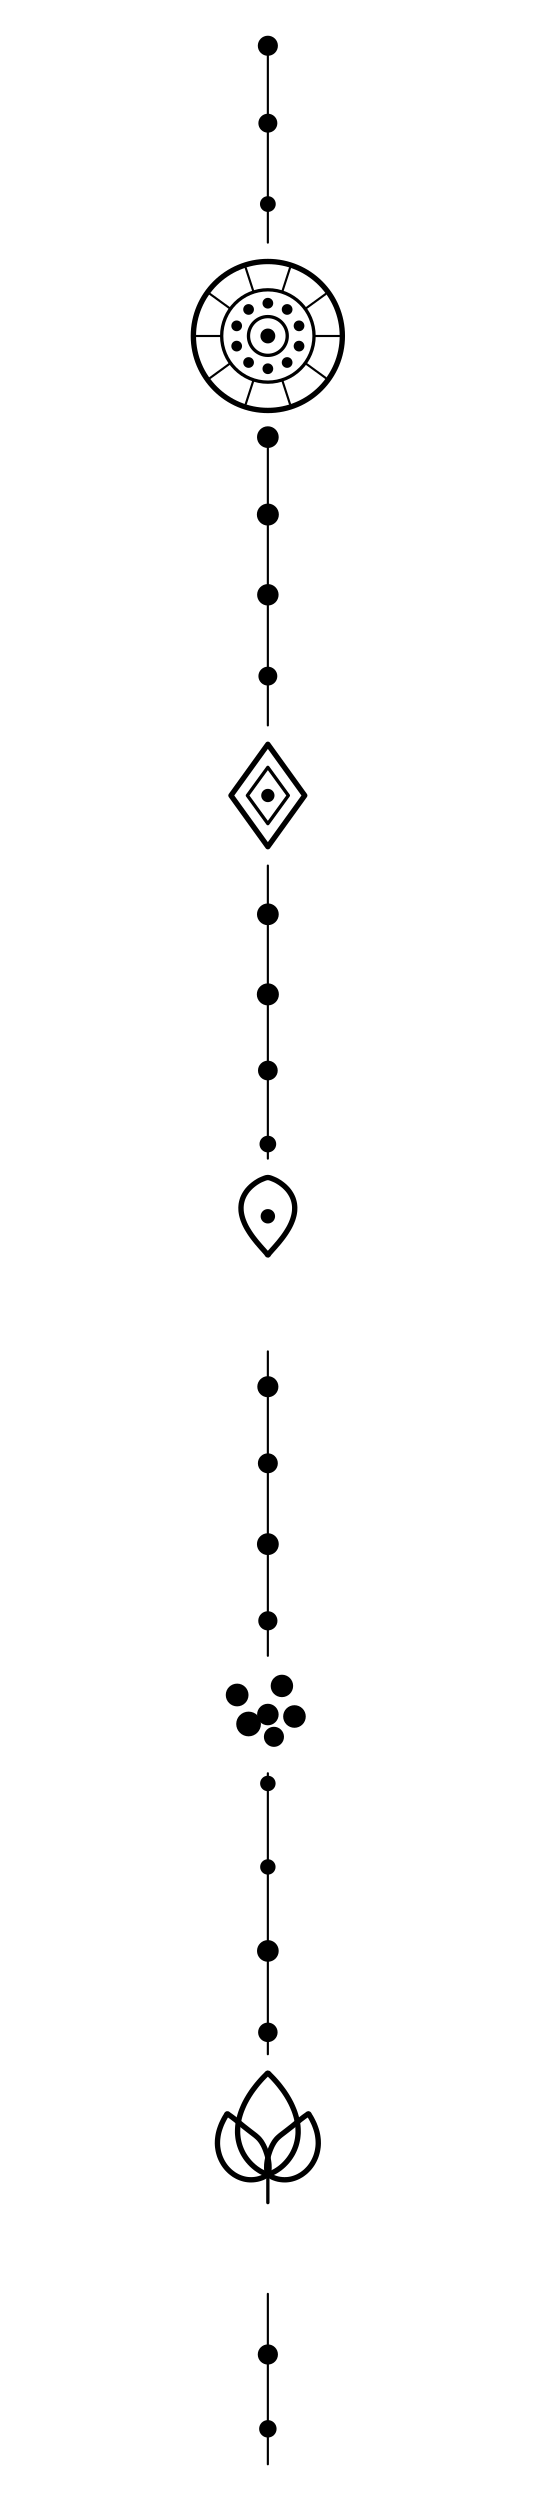
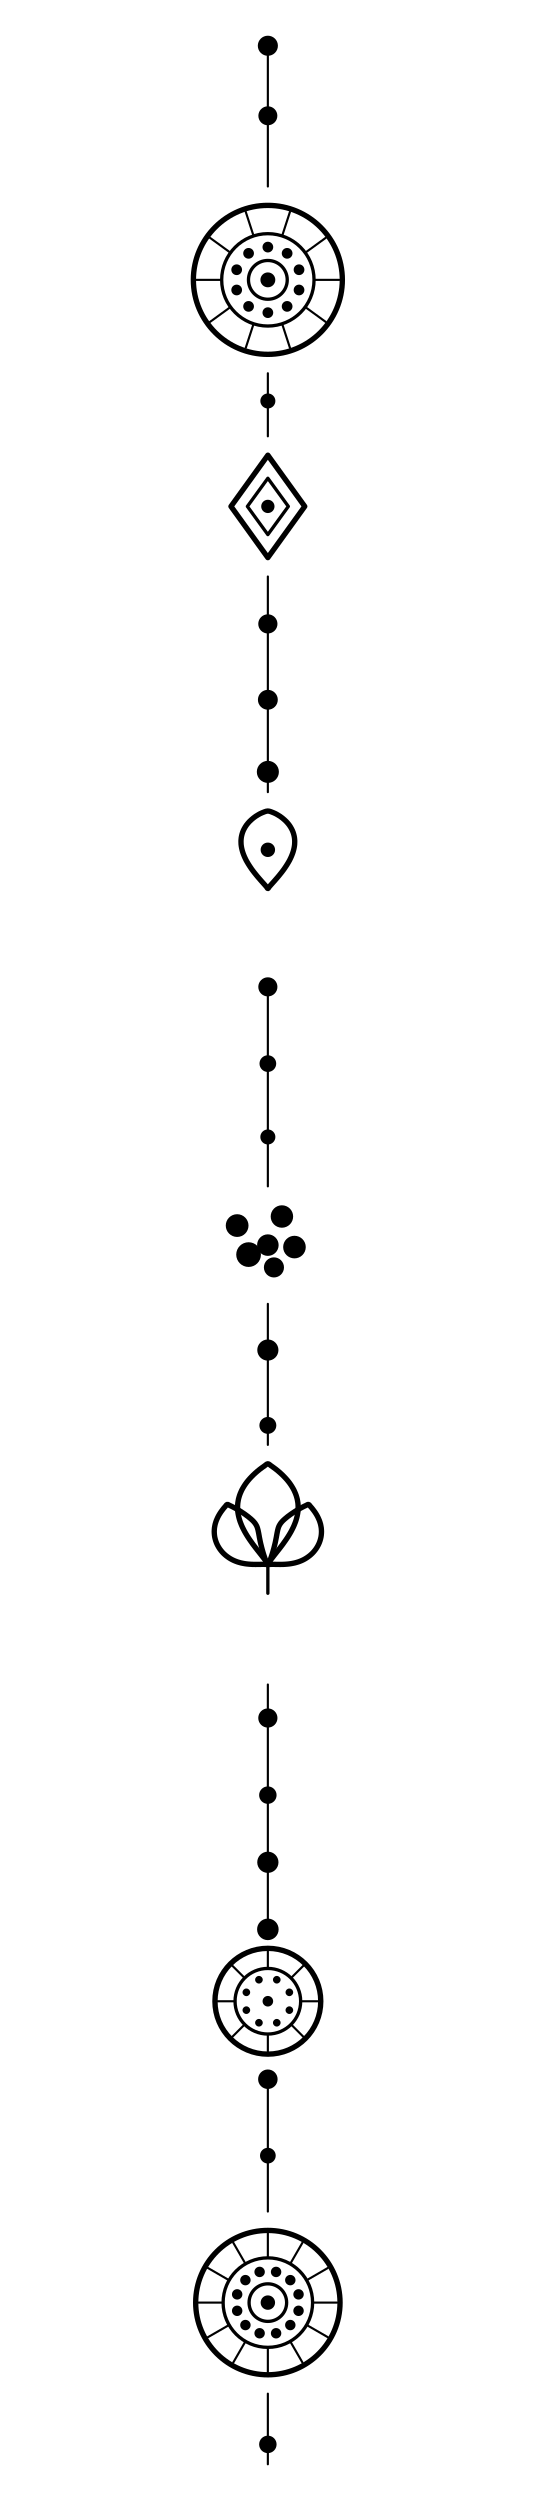
<svg xmlns="http://www.w3.org/2000/svg" viewBox="0 0 150 700" width="150" height="700">
  <g transform="translate(75,-8.35) scale(1.0581)" fill="none" stroke="#000000" stroke-linecap="round" stroke-linejoin="round">
    <g stroke-width="1.418">
-       <circle cx="0" cy="96.8" r="19.71" />
-       <path d="M0,204.85 L9.76,218.4 L0,231.95 L-9.76,218.4 Z" />
-       <path d="M0,340 C0.12,340 0.24,339.69 0.37,339.53 C0.5,339.38 0.64,339.22 0.78,339.07 C0.92,338.91 1.06,338.76 1.19,338.6 C1.33,338.45 1.47,338.29 1.61,338.14 C1.75,337.98 1.89,337.82 2.02,337.67 C2.16,337.51 2.29,337.36 2.42,337.2 C2.56,337.05 2.69,336.89 2.82,336.74 C2.95,336.58 3.08,336.43 3.2,336.27 C3.33,336.12 3.45,335.96 3.57,335.8 C3.69,335.65 3.81,335.49 3.93,335.34 C4.04,335.18 4.16,335.03 4.27,334.87 C4.38,334.72 4.49,334.56 4.59,334.41 C4.7,334.25 4.8,334.1 4.9,333.94 C5,333.79 5.1,333.63 5.19,333.47 C5.29,333.32 5.38,333.16 5.47,333.01 C5.56,332.85 5.64,332.7 5.73,332.54 C5.81,332.39 5.89,332.23 5.96,332.08 C6.04,331.92 6.11,331.77 6.18,331.61 C6.25,331.45 6.31,331.3 6.37,331.14 C6.44,330.99 6.49,330.83 6.55,330.68 C6.6,330.52 6.65,330.37 6.7,330.21 C6.75,330.06 6.79,329.9 6.83,329.75 C6.87,329.59 6.91,329.43 6.94,329.28 C6.97,329.12 7,328.97 7.02,328.81 C7.04,328.66 7.06,328.5 7.08,328.35 C7.09,328.19 7.1,328.04 7.1,327.88 C7.11,327.73 7.11,327.57 7.11,327.41 C7.1,327.26 7.1,327.1 7.08,326.95 C7.07,326.79 7.05,326.64 7.03,326.48 C7,326.33 6.97,326.17 6.94,326.02 C6.91,325.86 6.87,325.71 6.82,325.55 C6.78,325.39 6.72,325.24 6.67,325.08 C6.61,324.93 6.55,324.77 6.48,324.62 C6.41,324.46 6.33,324.31 6.25,324.15 C6.17,324 6.08,323.84 5.98,323.69 C5.88,323.53 5.78,323.38 5.67,323.22 C5.56,323.06 5.44,322.91 5.31,322.75 C5.18,322.6 5.04,322.44 4.89,322.29 C4.74,322.13 4.58,321.98 4.41,321.82 C4.24,321.67 4.06,321.51 3.86,321.36 C3.67,321.2 3.46,321.04 3.23,320.89 C3,320.73 2.76,320.58 2.48,320.42 C2.19,320.27 1.95,320.11 1.54,319.96 C1.13,319.8 0.51,319.49 0,319.49 C-0.51,319.49 -1.13,319.8 -1.54,319.96 C-1.95,320.11 -2.19,320.27 -2.48,320.42 C-2.76,320.58 -3,320.73 -3.23,320.89 C-3.46,321.04 -3.67,321.2 -3.86,321.36 C-4.06,321.51 -4.24,321.67 -4.41,321.82 C-4.58,321.98 -4.74,322.13 -4.89,322.29 C-5.04,322.44 -5.18,322.6 -5.31,322.75 C-5.44,322.91 -5.56,323.06 -5.67,323.22 C-5.78,323.38 -5.88,323.53 -5.98,323.69 C-6.08,323.84 -6.17,324 -6.25,324.15 C-6.33,324.31 -6.41,324.46 -6.48,324.62 C-6.55,324.77 -6.61,324.93 -6.67,325.08 C-6.72,325.24 -6.78,325.39 -6.82,325.55 C-6.87,325.71 -6.91,325.86 -6.94,326.02 C-6.97,326.17 -7,326.33 -7.03,326.48 C-7.05,326.64 -7.07,326.79 -7.08,326.95 C-7.1,327.1 -7.1,327.26 -7.11,327.41 C-7.11,327.57 -7.11,327.73 -7.1,327.88 C-7.1,328.04 -7.09,328.19 -7.08,328.35 C-7.06,328.5 -7.04,328.66 -7.02,328.81 C-7,328.97 -6.97,329.12 -6.94,329.28 C-6.91,329.43 -6.87,329.59 -6.83,329.75 C-6.79,329.9 -6.75,330.06 -6.7,330.21 C-6.65,330.37 -6.6,330.52 -6.55,330.68 C-6.49,330.83 -6.44,330.99 -6.37,331.14 C-6.31,331.3 -6.25,331.45 -6.18,331.61 C-6.11,331.77 -6.04,331.92 -5.96,332.08 C-5.89,332.23 -5.81,332.39 -5.73,332.54 C-5.64,332.7 -5.56,332.85 -5.47,333.01 C-5.38,333.16 -5.29,333.32 -5.19,333.47 C-5.1,333.63 -5,333.79 -4.9,333.94 C-4.8,334.1 -4.7,334.25 -4.59,334.41 C-4.49,334.56 -4.38,334.72 -4.27,334.87 C-4.16,335.03 -4.04,335.18 -3.93,335.34 C-3.81,335.49 -3.69,335.65 -3.57,335.8 C-3.45,335.96 -3.33,336.12 -3.2,336.27 C-3.08,336.43 -2.95,336.58 -2.82,336.74 C-2.69,336.89 -2.56,337.05 -2.42,337.2 C-2.29,337.36 -2.16,337.51 -2.02,337.67 C-1.89,337.82 -1.75,337.98 -1.61,338.14 C-1.47,338.29 -1.33,338.45 -1.19,338.6 C-1.06,338.76 -0.92,338.91 -0.78,339.07 C-0.64,339.22 -0.5,339.38 -0.37,339.53 C-0.24,339.69 -0.12,340 0,340 Z" />
-       <path d="M0,583.2 C0.2,582.9 0.22,582.4 0.28,582.1 C0.33,581.79 0.31,581.59 0.31,581.36 C0.32,581.13 0.3,580.92 0.29,580.71 C0.28,580.51 0.25,580.32 0.23,580.14 C0.21,579.95 0.18,579.78 0.15,579.6 C0.12,579.43 0.09,579.27 0.05,579.11 C0.02,578.95 -0.02,578.8 -0.05,578.65 C-0.09,578.5 -0.13,578.36 -0.17,578.22 C-0.21,578.08 -0.25,577.95 -0.29,577.82 C-0.33,577.69 -0.37,577.56 -0.42,577.44 C-0.46,577.31 -0.5,577.19 -0.54,577.08 C-0.59,576.96 -0.63,576.85 -0.67,576.74 C-0.72,576.63 -0.76,576.53 -0.8,576.42 C-0.85,576.32 -0.89,576.22 -0.93,576.13 C-0.98,576.03 -1.02,575.94 -1.06,575.84 C-1.11,575.75 -1.15,575.67 -1.19,575.58 C-1.24,575.49 -1.28,575.41 -1.33,575.33 C-1.37,575.25 -1.41,575.17 -1.46,575.1 C-1.5,575.02 -1.54,574.95 -1.59,574.88 C-1.63,574.81 -1.68,574.74 -1.72,574.67 C-1.77,574.6 -1.81,574.54 -1.86,574.47 C-1.9,574.41 -1.95,574.35 -2,574.29 C-2.04,574.23 -2.09,574.17 -2.14,574.11 C-2.19,574.05 -2.23,573.99 -2.28,573.94 C-2.33,573.88 -2.38,573.83 -2.44,573.77 C-2.49,573.72 -2.54,573.67 -2.59,573.62 C-2.65,573.56 -2.7,573.51 -2.76,573.46 C-2.81,573.41 -2.87,573.36 -2.93,573.31 C-2.99,573.26 -3.05,573.2 -3.11,573.15 C-3.17,573.1 -3.23,573.05 -3.29,573 C-3.36,572.95 -3.42,572.89 -3.49,572.84 C-3.56,572.79 -3.63,572.74 -3.7,572.68 C-3.77,572.63 -3.84,572.57 -3.91,572.52 C-3.98,572.46 -4.06,572.4 -4.13,572.35 C-4.21,572.29 -4.29,572.23 -4.37,572.17 C-4.45,572.11 -4.53,572.04 -4.61,571.98 C-4.69,571.92 -4.78,571.85 -4.86,571.79 C-4.95,571.72 -5.04,571.65 -5.13,571.58 C-5.22,571.51 -5.31,571.44 -5.4,571.37 C-5.49,571.3 -5.59,571.22 -5.68,571.15 C-5.78,571.07 -5.88,571 -5.97,570.92 C-6.07,570.84 -6.17,570.76 -6.28,570.68 C-6.38,570.59 -6.48,570.51 -6.59,570.43 C-6.69,570.34 -6.8,570.25 -6.91,570.17 C-7.02,570.08 -7.13,569.99 -7.24,569.9 C-7.35,569.81 -7.46,569.71 -7.58,569.62 C-7.69,569.53 -7.81,569.43 -7.93,569.34 C-8.05,569.24 -8.17,569.15 -8.29,569.05 C-8.41,568.95 -8.54,568.85 -8.66,568.75 C-8.79,568.66 -8.92,568.56 -9.05,568.46 C-9.18,568.36 -9.31,568.26 -9.45,568.15 C-9.58,568.05 -9.72,567.95 -9.86,567.85 C-10,567.75 -10.14,567.65 -10.29,567.55 C-10.44,567.45 -10.63,567.23 -10.75,567.26 C-10.88,567.28 -10.97,567.56 -11.06,567.71 C-11.16,567.86 -11.25,568.01 -11.34,568.16 C-11.42,568.31 -11.51,568.46 -11.59,568.61 C-11.67,568.76 -11.75,568.91 -11.82,569.06 C-11.9,569.21 -11.97,569.36 -12.04,569.51 C-12.11,569.66 -12.18,569.81 -12.25,569.96 C-12.31,570.11 -12.37,570.26 -12.43,570.41 C-12.49,570.57 -12.55,570.72 -12.6,570.87 C-12.66,571.02 -12.71,571.17 -12.76,571.33 C-12.81,571.48 -12.85,571.63 -12.9,571.79 C-12.94,571.94 -12.98,572.1 -13.02,572.25 C-13.05,572.41 -13.09,572.56 -13.12,572.72 C-13.15,572.88 -13.18,573.03 -13.2,573.19 C-13.23,573.35 -13.25,573.5 -13.26,573.66 C-13.28,573.82 -13.3,573.98 -13.31,574.14 C-13.32,574.3 -13.33,574.46 -13.33,574.62 C-13.34,574.78 -13.34,574.94 -13.34,575.1 C-13.33,575.26 -13.33,575.42 -13.32,575.58 C-13.31,575.74 -13.29,575.9 -13.28,576.06 C-13.26,576.22 -13.24,576.38 -13.21,576.54 C-13.19,576.7 -13.16,576.86 -13.13,577.02 C-13.1,577.18 -13.06,577.34 -13.02,577.5 C-12.98,577.66 -12.94,577.82 -12.89,577.97 C-12.84,578.13 -12.79,578.28 -12.74,578.44 C-12.68,578.59 -12.62,578.75 -12.56,578.9 C-12.5,579.05 -12.43,579.2 -12.36,579.35 C-12.29,579.5 -12.22,579.65 -12.14,579.79 C-12.07,579.94 -11.99,580.08 -11.9,580.22 C-11.82,580.36 -11.73,580.5 -11.64,580.64 C-11.55,580.78 -11.45,580.91 -11.36,581.04 C-11.26,581.17 -11.16,581.3 -11.06,581.43 C-10.95,581.56 -10.85,581.68 -10.74,581.8 C-10.63,581.92 -10.52,582.04 -10.4,582.15 C-10.29,582.27 -10.17,582.38 -10.05,582.49 C-9.93,582.6 -9.81,582.7 -9.68,582.8 C-9.56,582.9 -9.43,583 -9.3,583.09 C-9.17,583.19 -9.04,583.28 -8.91,583.37 C-8.78,583.45 -8.64,583.53 -8.5,583.61 C-8.37,583.69 -8.23,583.77 -8.09,583.84 C-7.94,583.91 -7.8,583.98 -7.66,584.04 C-7.51,584.1 -7.37,584.16 -7.22,584.22 C-7.07,584.27 -6.92,584.32 -6.77,584.37 C-6.62,584.42 -6.47,584.46 -6.31,584.5 C-6.16,584.53 -6,584.57 -5.84,584.6 C-5.69,584.62 -5.53,584.65 -5.37,584.67 C-5.2,584.69 -5.04,584.7 -4.88,584.71 C-4.71,584.72 -4.54,584.72 -4.38,584.72 C-4.21,584.72 -4.04,584.71 -3.86,584.7 C-3.69,584.69 -3.51,584.67 -3.33,584.64 C-3.15,584.62 -2.97,584.59 -2.78,584.55 C-2.59,584.51 -2.4,584.46 -2.2,584.4 C-2.01,584.34 -1.81,584.28 -1.59,584.19 C-1.38,584.1 -1.18,584.04 -0.91,583.87 C-0.65,583.71 -0.2,583.5 0,583.2 Z" />
-       <path d="M0,583.2 C0.5,583.2 1.09,582.87 1.49,582.71 C1.88,582.54 2.1,582.38 2.37,582.21 C2.64,582.05 2.87,581.88 3.09,581.72 C3.31,581.55 3.52,581.39 3.71,581.22 C3.9,581.06 4.08,580.89 4.25,580.73 C4.43,580.56 4.59,580.4 4.74,580.23 C4.89,580.07 5.04,579.9 5.17,579.74 C5.31,579.57 5.44,579.41 5.57,579.24 C5.69,579.08 5.81,578.91 5.92,578.75 C6.03,578.58 6.14,578.42 6.24,578.25 C6.34,578.09 6.43,577.92 6.53,577.76 C6.62,577.59 6.7,577.43 6.78,577.26 C6.86,577.1 6.94,576.93 7.01,576.77 C7.08,576.6 7.15,576.44 7.21,576.27 C7.28,576.11 7.33,575.94 7.39,575.78 C7.44,575.62 7.49,575.45 7.54,575.29 C7.59,575.12 7.63,574.96 7.67,574.79 C7.71,574.63 7.75,574.46 7.78,574.3 C7.81,574.13 7.84,573.97 7.87,573.8 C7.89,573.64 7.91,573.47 7.93,573.31 C7.95,573.14 7.97,572.98 7.98,572.81 C7.99,572.65 8,572.48 8.01,572.32 C8.01,572.15 8.01,571.99 8.01,571.82 C8.01,571.66 8.01,571.49 8,571.33 C8,571.16 7.99,571 7.97,570.83 C7.96,570.67 7.95,570.5 7.93,570.34 C7.91,570.17 7.89,570.01 7.86,569.84 C7.84,569.68 7.81,569.51 7.78,569.35 C7.75,569.18 7.72,569.02 7.68,568.85 C7.65,568.69 7.61,568.53 7.57,568.36 C7.53,568.2 7.48,568.03 7.44,567.87 C7.39,567.7 7.34,567.54 7.29,567.37 C7.24,567.21 7.18,567.04 7.13,566.88 C7.07,566.71 7.01,566.55 6.95,566.38 C6.89,566.22 6.82,566.05 6.75,565.89 C6.69,565.72 6.62,565.56 6.54,565.39 C6.47,565.23 6.39,565.06 6.32,564.9 C6.24,564.73 6.16,564.57 6.08,564.4 C5.99,564.24 5.91,564.07 5.82,563.91 C5.73,563.74 5.64,563.58 5.55,563.41 C5.45,563.25 5.36,563.08 5.26,562.92 C5.16,562.75 5.06,562.59 4.96,562.42 C4.85,562.26 4.75,562.09 4.64,561.93 C4.53,561.76 4.42,561.6 4.31,561.43 C4.19,561.27 4.08,561.11 3.96,560.94 C3.84,560.78 3.72,560.61 3.59,560.45 C3.47,560.28 3.34,560.12 3.21,559.95 C3.09,559.79 2.95,559.62 2.82,559.46 C2.68,559.29 2.55,559.13 2.4,558.96 C2.26,558.8 2.12,558.63 1.97,558.47 C1.83,558.3 1.68,558.14 1.52,557.97 C1.37,557.81 1.21,557.64 1.05,557.48 C0.89,557.31 0.73,557.15 0.55,556.98 C0.38,556.82 0.18,556.49 0,556.49 C-0.18,556.49 -0.38,556.82 -0.55,556.98 C-0.73,557.15 -0.89,557.31 -1.05,557.48 C-1.21,557.64 -1.37,557.81 -1.52,557.97 C-1.68,558.14 -1.83,558.3 -1.97,558.47 C-2.12,558.63 -2.26,558.8 -2.4,558.96 C-2.55,559.13 -2.68,559.29 -2.82,559.46 C-2.95,559.62 -3.09,559.79 -3.21,559.95 C-3.34,560.12 -3.47,560.28 -3.59,560.45 C-3.72,560.61 -3.84,560.78 -3.96,560.94 C-4.08,561.11 -4.19,561.27 -4.31,561.43 C-4.42,561.6 -4.53,561.76 -4.64,561.93 C-4.75,562.09 -4.85,562.26 -4.96,562.42 C-5.06,562.59 -5.16,562.75 -5.26,562.92 C-5.36,563.08 -5.45,563.25 -5.55,563.41 C-5.64,563.58 -5.73,563.74 -5.82,563.91 C-5.91,564.07 -5.99,564.24 -6.08,564.4 C-6.16,564.57 -6.24,564.73 -6.32,564.9 C-6.39,565.06 -6.47,565.23 -6.54,565.39 C-6.62,565.56 -6.69,565.72 -6.75,565.89 C-6.82,566.05 -6.89,566.22 -6.95,566.38 C-7.01,566.55 -7.07,566.71 -7.13,566.88 C-7.18,567.04 -7.24,567.21 -7.29,567.37 C-7.34,567.54 -7.39,567.7 -7.44,567.87 C-7.48,568.03 -7.53,568.2 -7.57,568.36 C-7.61,568.53 -7.65,568.69 -7.68,568.85 C-7.72,569.02 -7.75,569.18 -7.78,569.35 C-7.81,569.51 -7.84,569.68 -7.86,569.84 C-7.89,570.01 -7.91,570.17 -7.93,570.34 C-7.95,570.5 -7.96,570.67 -7.97,570.83 C-7.99,571 -8,571.16 -8,571.33 C-8.01,571.49 -8.01,571.66 -8.01,571.82 C-8.01,571.99 -8.01,572.15 -8.01,572.32 C-8,572.48 -7.99,572.65 -7.98,572.81 C-7.97,572.98 -7.95,573.14 -7.93,573.31 C-7.91,573.47 -7.89,573.64 -7.87,573.8 C-7.84,573.97 -7.81,574.13 -7.78,574.3 C-7.75,574.46 -7.71,574.63 -7.67,574.79 C-7.63,574.96 -7.59,575.12 -7.54,575.29 C-7.49,575.45 -7.44,575.62 -7.39,575.78 C-7.33,575.94 -7.28,576.11 -7.21,576.27 C-7.15,576.44 -7.08,576.6 -7.01,576.77 C-6.94,576.93 -6.86,577.1 -6.78,577.26 C-6.7,577.43 -6.62,577.59 -6.53,577.76 C-6.43,577.92 -6.34,578.09 -6.24,578.25 C-6.14,578.42 -6.03,578.58 -5.92,578.75 C-5.81,578.91 -5.69,579.08 -5.57,579.24 C-5.44,579.41 -5.31,579.57 -5.17,579.74 C-5.04,579.9 -4.89,580.07 -4.74,580.23 C-4.59,580.4 -4.43,580.56 -4.25,580.73 C-4.08,580.89 -3.9,581.06 -3.71,581.22 C-3.52,581.39 -3.31,581.55 -3.09,581.72 C-2.87,581.88 -2.64,582.05 -2.37,582.21 C-2.1,582.38 -1.88,582.54 -1.49,582.71 C-1.09,582.87 -0.5,583.2 0,583.2 Z" />
-       <path d="M0,583.2 C0.2,583.5 0.65,583.71 0.91,583.87 C1.18,584.04 1.38,584.1 1.59,584.19 C1.81,584.28 2.01,584.34 2.2,584.4 C2.4,584.46 2.59,584.51 2.78,584.55 C2.97,584.59 3.15,584.62 3.33,584.64 C3.51,584.67 3.69,584.69 3.86,584.7 C4.04,584.71 4.21,584.72 4.38,584.72 C4.54,584.72 4.71,584.72 4.88,584.71 C5.04,584.7 5.2,584.69 5.37,584.67 C5.53,584.65 5.69,584.62 5.84,584.6 C6,584.57 6.16,584.53 6.31,584.5 C6.47,584.46 6.62,584.42 6.77,584.37 C6.92,584.32 7.07,584.27 7.22,584.22 C7.37,584.16 7.51,584.1 7.66,584.04 C7.8,583.98 7.94,583.91 8.09,583.84 C8.23,583.77 8.37,583.69 8.5,583.61 C8.64,583.53 8.78,583.45 8.91,583.37 C9.04,583.28 9.17,583.19 9.3,583.09 C9.43,583 9.56,582.9 9.68,582.8 C9.81,582.7 9.93,582.6 10.05,582.49 C10.17,582.38 10.29,582.27 10.4,582.15 C10.52,582.04 10.63,581.92 10.74,581.8 C10.85,581.68 10.95,581.56 11.06,581.43 C11.16,581.3 11.26,581.17 11.36,581.04 C11.45,580.91 11.55,580.78 11.64,580.64 C11.73,580.5 11.82,580.36 11.9,580.22 C11.99,580.08 12.07,579.94 12.14,579.79 C12.22,579.65 12.29,579.5 12.36,579.35 C12.43,579.2 12.5,579.05 12.56,578.9 C12.62,578.75 12.68,578.59 12.74,578.44 C12.79,578.28 12.84,578.13 12.89,577.97 C12.94,577.82 12.98,577.66 13.02,577.5 C13.06,577.34 13.1,577.18 13.13,577.02 C13.16,576.86 13.19,576.7 13.21,576.54 C13.24,576.38 13.26,576.22 13.28,576.06 C13.29,575.9 13.31,575.74 13.32,575.58 C13.33,575.42 13.33,575.26 13.34,575.1 C13.34,574.94 13.34,574.78 13.33,574.62 C13.33,574.46 13.32,574.3 13.31,574.14 C13.3,573.98 13.28,573.82 13.26,573.66 C13.25,573.5 13.23,573.35 13.2,573.19 C13.18,573.03 13.15,572.88 13.12,572.72 C13.09,572.56 13.05,572.41 13.02,572.25 C12.98,572.1 12.94,571.94 12.9,571.79 C12.85,571.63 12.81,571.48 12.76,571.33 C12.71,571.17 12.66,571.02 12.6,570.87 C12.55,570.72 12.49,570.57 12.43,570.41 C12.37,570.26 12.31,570.11 12.25,569.96 C12.18,569.81 12.11,569.66 12.04,569.51 C11.97,569.36 11.9,569.21 11.82,569.06 C11.75,568.91 11.67,568.76 11.59,568.61 C11.51,568.46 11.42,568.31 11.34,568.16 C11.25,568.01 11.16,567.86 11.06,567.71 C10.97,567.56 10.88,567.28 10.75,567.26 C10.63,567.23 10.44,567.45 10.29,567.55 C10.14,567.65 10,567.75 9.86,567.85 C9.72,567.95 9.58,568.05 9.45,568.15 C9.31,568.26 9.18,568.36 9.05,568.46 C8.92,568.56 8.79,568.66 8.66,568.75 C8.54,568.85 8.41,568.95 8.29,569.05 C8.17,569.15 8.05,569.24 7.93,569.34 C7.81,569.43 7.69,569.53 7.58,569.62 C7.46,569.71 7.35,569.81 7.24,569.9 C7.13,569.99 7.02,570.08 6.91,570.17 C6.8,570.25 6.69,570.34 6.59,570.43 C6.48,570.51 6.38,570.59 6.28,570.68 C6.17,570.76 6.07,570.84 5.97,570.92 C5.88,571 5.78,571.07 5.68,571.15 C5.59,571.22 5.49,571.3 5.4,571.37 C5.31,571.44 5.22,571.51 5.13,571.58 C5.04,571.65 4.95,571.72 4.86,571.79 C4.78,571.85 4.69,571.92 4.61,571.98 C4.53,572.04 4.45,572.11 4.37,572.17 C4.29,572.23 4.21,572.29 4.13,572.35 C4.06,572.4 3.98,572.46 3.91,572.52 C3.84,572.57 3.77,572.63 3.7,572.68 C3.63,572.74 3.56,572.79 3.49,572.84 C3.42,572.89 3.36,572.95 3.29,573 C3.23,573.05 3.17,573.1 3.11,573.15 C3.05,573.2 2.99,573.26 2.93,573.31 C2.87,573.36 2.81,573.41 2.76,573.46 C2.7,573.51 2.65,573.56 2.59,573.62 C2.54,573.67 2.49,573.72 2.44,573.77 C2.38,573.83 2.33,573.88 2.28,573.94 C2.23,573.99 2.19,574.05 2.14,574.11 C2.09,574.17 2.04,574.23 2,574.29 C1.95,574.35 1.9,574.41 1.86,574.47 C1.81,574.54 1.77,574.6 1.72,574.67 C1.68,574.74 1.63,574.81 1.59,574.88 C1.54,574.95 1.5,575.02 1.46,575.1 C1.41,575.17 1.37,575.25 1.33,575.33 C1.28,575.41 1.24,575.49 1.19,575.58 C1.15,575.67 1.11,575.75 1.06,575.84 C1.02,575.94 0.98,576.03 0.93,576.13 C0.89,576.22 0.85,576.32 0.8,576.42 C0.76,576.53 0.72,576.63 0.67,576.74 C0.63,576.85 0.59,576.96 0.54,577.08 C0.5,577.19 0.46,577.31 0.42,577.44 C0.37,577.56 0.33,577.69 0.29,577.82 C0.25,577.95 0.21,578.08 0.17,578.22 C0.13,578.36 0.09,578.5 0.05,578.65 C0.02,578.8 -0.02,578.95 -0.05,579.11 C-0.09,579.27 -0.12,579.43 -0.15,579.6 C-0.18,579.78 -0.21,579.95 -0.23,580.14 C-0.25,580.32 -0.28,580.51 -0.29,580.71 C-0.3,580.92 -0.32,581.13 -0.31,581.36 C-0.31,581.59 -0.33,581.79 -0.28,582.1 C-0.22,582.4 -0.2,582.9 0,583.2 Z" />
+       <circle cx="0" cy="81.95" r="19.71" />
+       <path d="M0,128.35 L9.76,141.9 L0,155.45 L-9.76,141.9 Z" />
+       <path d="M0,243.02 C0.12,243.02 0.24,242.71 0.37,242.56 C0.5,242.4 0.64,242.25 0.78,242.09 C0.92,241.94 1.06,241.78 1.19,241.63 C1.33,241.47 1.47,241.31 1.61,241.16 C1.75,241 1.89,240.85 2.02,240.69 C2.16,240.54 2.29,240.38 2.42,240.23 C2.56,240.07 2.69,239.92 2.82,239.76 C2.95,239.61 3.08,239.45 3.2,239.29 C3.33,239.14 3.45,238.98 3.57,238.83 C3.69,238.67 3.81,238.52 3.93,238.36 C4.04,238.21 4.16,238.05 4.27,237.9 C4.38,237.74 4.49,237.59 4.59,237.43 C4.7,237.27 4.8,237.12 4.9,236.96 C5,236.81 5.1,236.65 5.19,236.5 C5.29,236.34 5.38,236.19 5.47,236.03 C5.56,235.88 5.64,235.72 5.73,235.57 C5.81,235.41 5.89,235.25 5.96,235.1 C6.04,234.94 6.11,234.79 6.18,234.63 C6.25,234.48 6.31,234.32 6.37,234.17 C6.44,234.01 6.49,233.86 6.55,233.7 C6.6,233.55 6.65,233.39 6.7,233.24 C6.75,233.08 6.79,232.92 6.83,232.77 C6.87,232.61 6.91,232.46 6.94,232.3 C6.97,232.15 7,231.99 7.02,231.84 C7.04,231.68 7.06,231.53 7.08,231.37 C7.09,231.22 7.1,231.06 7.1,230.9 C7.11,230.75 7.11,230.59 7.11,230.44 C7.1,230.28 7.1,230.13 7.08,229.97 C7.07,229.82 7.05,229.66 7.03,229.51 C7,229.35 6.97,229.2 6.94,229.04 C6.91,228.88 6.87,228.73 6.82,228.57 C6.78,228.42 6.72,228.26 6.67,228.11 C6.61,227.95 6.55,227.8 6.48,227.64 C6.41,227.49 6.33,227.33 6.25,227.18 C6.17,227.02 6.08,226.86 5.98,226.71 C5.88,226.55 5.78,226.4 5.67,226.24 C5.56,226.09 5.44,225.93 5.31,225.78 C5.18,225.62 5.04,225.47 4.89,225.31 C4.74,225.16 4.58,225 4.41,224.85 C4.24,224.69 4.06,224.53 3.86,224.38 C3.67,224.22 3.46,224.07 3.23,223.91 C3,223.76 2.76,223.6 2.48,223.45 C2.19,223.29 1.95,223.14 1.54,222.98 C1.13,222.83 0.51,222.51 0,222.51 C-0.51,222.51 -1.13,222.83 -1.54,222.98 C-1.95,223.14 -2.19,223.29 -2.48,223.45 C-2.76,223.6 -3,223.76 -3.23,223.91 C-3.46,224.07 -3.67,224.22 -3.86,224.38 C-4.06,224.53 -4.24,224.69 -4.41,224.85 C-4.58,225 -4.74,225.16 -4.89,225.31 C-5.04,225.47 -5.18,225.62 -5.31,225.78 C-5.44,225.93 -5.56,226.09 -5.67,226.24 C-5.78,226.4 -5.88,226.55 -5.98,226.71 C-6.08,226.86 -6.17,227.02 -6.25,227.18 C-6.33,227.33 -6.41,227.49 -6.48,227.64 C-6.55,227.8 -6.61,227.95 -6.67,228.11 C-6.72,228.26 -6.78,228.42 -6.82,228.57 C-6.87,228.73 -6.91,228.88 -6.94,229.04 C-6.97,229.2 -7,229.35 -7.03,229.51 C-7.05,229.66 -7.07,229.82 -7.08,229.97 C-7.1,230.13 -7.1,230.28 -7.11,230.44 C-7.11,230.59 -7.11,230.75 -7.1,230.9 C-7.1,231.06 -7.09,231.22 -7.08,231.37 C-7.06,231.53 -7.04,231.68 -7.02,231.84 C-7,231.99 -6.97,232.15 -6.94,232.3 C-6.91,232.46 -6.87,232.61 -6.83,232.77 C-6.79,232.92 -6.75,233.08 -6.7,233.24 C-6.65,233.39 -6.6,233.55 -6.55,233.7 C-6.49,233.86 -6.44,234.01 -6.37,234.17 C-6.31,234.32 -6.25,234.48 -6.18,234.63 C-6.11,234.79 -6.04,234.94 -5.96,235.1 C-5.89,235.25 -5.81,235.41 -5.73,235.57 C-5.64,235.72 -5.56,235.88 -5.47,236.03 C-5.38,236.19 -5.29,236.34 -5.19,236.5 C-5.1,236.65 -5,236.81 -4.9,236.96 C-4.8,237.12 -4.7,237.27 -4.59,237.43 C-4.49,237.59 -4.38,237.74 -4.27,237.9 C-4.16,238.05 -4.04,238.21 -3.93,238.36 C-3.81,238.52 -3.69,238.67 -3.57,238.83 C-3.45,238.98 -3.33,239.14 -3.2,239.29 C-3.08,239.45 -2.95,239.61 -2.82,239.76 C-2.69,239.92 -2.56,240.07 -2.42,240.23 C-2.29,240.38 -2.16,240.54 -2.02,240.69 C-1.89,240.85 -1.75,241 -1.61,241.16 C-1.47,241.31 -1.33,241.47 -1.19,241.63 C-1.06,241.78 -0.92,241.94 -0.78,242.09 C-0.64,242.25 -0.5,242.4 -0.37,242.56 C-0.24,242.71 -0.12,243.02 0,243.02 Z" />
+       <path d="M0,421.95 C0.03,421.9 -0.15,421.72 -0.22,421.59 C-0.29,421.46 -0.35,421.32 -0.41,421.18 C-0.47,421.04 -0.53,420.9 -0.59,420.75 C-0.64,420.61 -0.7,420.46 -0.75,420.32 C-0.8,420.17 -0.85,420.02 -0.9,419.88 C-0.95,419.73 -1,419.58 -1.05,419.43 C-1.1,419.29 -1.14,419.14 -1.19,418.99 C-1.23,418.85 -1.28,418.7 -1.32,418.55 C-1.36,418.41 -1.4,418.26 -1.44,418.12 C-1.48,417.98 -1.52,417.83 -1.56,417.69 C-1.6,417.55 -1.64,417.41 -1.67,417.27 C-1.71,417.14 -1.74,417 -1.77,416.86 C-1.81,416.73 -1.84,416.6 -1.87,416.47 C-1.9,416.33 -1.93,416.2 -1.96,416.08 C-1.99,415.95 -2.01,415.82 -2.04,415.7 C-2.06,415.58 -2.09,415.46 -2.11,415.34 C-2.14,415.22 -2.16,415.1 -2.18,414.99 C-2.2,414.87 -2.22,414.76 -2.25,414.65 C-2.27,414.54 -2.29,414.43 -2.3,414.33 C-2.32,414.22 -2.34,414.12 -2.36,414.02 C-2.38,413.92 -2.4,413.82 -2.41,413.72 C-2.43,413.62 -2.45,413.53 -2.47,413.44 C-2.48,413.35 -2.5,413.26 -2.52,413.17 C-2.54,413.08 -2.56,413 -2.58,412.91 C-2.59,412.83 -2.61,412.75 -2.63,412.67 C-2.65,412.59 -2.67,412.51 -2.7,412.44 C-2.72,412.36 -2.74,412.29 -2.76,412.21 C-2.79,412.14 -2.81,412.07 -2.84,412 C-2.87,411.93 -2.89,411.86 -2.92,411.79 C-2.95,411.72 -2.99,411.65 -3.02,411.59 C-3.05,411.52 -3.09,411.46 -3.13,411.39 C-3.16,411.33 -3.2,411.26 -3.25,411.2 C-3.29,411.13 -3.33,411.07 -3.38,411 C-3.43,410.94 -3.48,410.88 -3.53,410.81 C-3.58,410.75 -3.63,410.68 -3.69,410.62 C-3.75,410.55 -3.81,410.49 -3.87,410.42 C-3.94,410.36 -4,410.29 -4.07,410.22 C-4.14,410.16 -4.21,410.09 -4.29,410.02 C-4.36,409.95 -4.44,409.88 -4.52,409.81 C-4.6,409.74 -4.69,409.67 -4.78,409.6 C-4.86,409.52 -4.95,409.45 -5.05,409.37 C-5.14,409.3 -5.24,409.22 -5.34,409.14 C-5.44,409.07 -5.55,408.99 -5.66,408.91 C-5.76,408.83 -5.88,408.75 -5.99,408.66 C-6.11,408.58 -6.23,408.5 -6.35,408.41 C-6.47,408.33 -6.6,408.24 -6.73,408.16 C-6.86,408.07 -6.99,407.98 -7.13,407.89 C-7.27,407.81 -7.41,407.72 -7.56,407.63 C-7.71,407.54 -7.86,407.45 -8.01,407.36 C-8.17,407.26 -8.33,407.17 -8.49,407.08 C-8.66,406.99 -8.82,406.9 -9,406.81 C-9.17,406.71 -9.35,406.62 -9.54,406.53 C-9.72,406.44 -9.91,406.35 -10.11,406.26 C-10.32,406.17 -10.57,405.96 -10.75,406 C-10.94,406.04 -11.09,406.33 -11.24,406.5 C-11.39,406.66 -11.52,406.82 -11.66,406.98 C-11.79,407.14 -11.91,407.3 -12.03,407.46 C-12.16,407.62 -12.27,407.77 -12.38,407.93 C-12.49,408.09 -12.59,408.25 -12.69,408.4 C-12.79,408.56 -12.89,408.72 -12.98,408.88 C-13.07,409.04 -13.15,409.19 -13.23,409.35 C-13.31,409.51 -13.38,409.67 -13.45,409.83 C-13.52,409.99 -13.59,410.15 -13.65,410.3 C-13.71,410.46 -13.76,410.62 -13.81,410.78 C-13.86,410.94 -13.91,411.1 -13.95,411.26 C-13.99,411.42 -14.02,411.58 -14.05,411.75 C-14.08,411.91 -14.11,412.07 -14.13,412.23 C-14.15,412.39 -14.16,412.55 -14.17,412.71 C-14.18,412.87 -14.19,413.03 -14.19,413.19 C-14.19,413.36 -14.18,413.52 -14.17,413.68 C-14.16,413.84 -14.15,414 -14.13,414.16 C-14.11,414.32 -14.09,414.48 -14.06,414.63 C-14.03,414.79 -13.99,414.95 -13.95,415.11 C-13.91,415.26 -13.87,415.42 -13.82,415.57 C-13.77,415.73 -13.72,415.88 -13.66,416.03 C-13.6,416.18 -13.54,416.33 -13.47,416.48 C-13.4,416.63 -13.33,416.77 -13.25,416.92 C-13.18,417.06 -13.1,417.2 -13.01,417.34 C-12.93,417.48 -12.84,417.62 -12.74,417.76 C-12.65,417.89 -12.55,418.02 -12.45,418.15 C-12.35,418.28 -12.24,418.41 -12.14,418.53 C-12.03,418.66 -11.91,418.78 -11.8,418.9 C-11.68,419.01 -11.56,419.13 -11.44,419.24 C-11.32,419.35 -11.19,419.46 -11.07,419.56 C-10.94,419.67 -10.81,419.77 -10.67,419.86 C-10.54,419.96 -10.4,420.05 -10.27,420.14 C-10.13,420.23 -9.99,420.32 -9.85,420.4 C-9.7,420.48 -9.56,420.56 -9.41,420.64 C-9.27,420.71 -9.12,420.78 -8.97,420.85 C-8.82,420.91 -8.67,420.98 -8.51,421.04 C-8.36,421.1 -8.21,421.15 -8.05,421.21 C-7.9,421.26 -7.74,421.31 -7.59,421.35 C-7.43,421.4 -7.27,421.44 -7.11,421.48 C-6.95,421.52 -6.79,421.55 -6.63,421.58 C-6.48,421.62 -6.31,421.65 -6.15,421.67 C-5.99,421.7 -5.83,421.72 -5.67,421.74 C-5.51,421.76 -5.35,421.78 -5.19,421.79 C-5.02,421.81 -4.86,421.82 -4.7,421.83 C-4.54,421.84 -4.38,421.85 -4.21,421.86 C-4.05,421.86 -3.89,421.87 -3.73,421.87 C-3.57,421.88 -3.4,421.88 -3.24,421.88 C-3.08,421.88 -2.92,421.88 -2.76,421.87 C-2.6,421.87 -2.44,421.87 -2.28,421.87 C-2.12,421.86 -1.96,421.86 -1.8,421.86 C-1.64,421.86 -1.49,421.85 -1.33,421.85 C-1.17,421.85 -1.02,421.85 -0.87,421.86 C-0.71,421.86 -0.56,421.86 -0.42,421.88 C-0.27,421.89 -0.03,422 0,421.95 Z" />
+       <path d="M0,421.95 C0.08,421.95 0.15,421.62 0.24,421.45 C0.34,421.29 0.45,421.12 0.57,420.96 C0.68,420.79 0.8,420.63 0.92,420.46 C1.04,420.3 1.17,420.13 1.3,419.97 C1.42,419.8 1.55,419.64 1.68,419.47 C1.81,419.31 1.94,419.14 2.07,418.98 C2.2,418.81 2.33,418.65 2.46,418.48 C2.59,418.32 2.72,418.15 2.85,417.99 C2.98,417.83 3.1,417.66 3.23,417.5 C3.36,417.33 3.48,417.17 3.61,417 C3.73,416.84 3.85,416.67 3.98,416.51 C4.1,416.34 4.22,416.18 4.33,416.01 C4.45,415.85 4.57,415.68 4.68,415.52 C4.8,415.35 4.91,415.19 5.02,415.02 C5.13,414.86 5.24,414.69 5.34,414.53 C5.44,414.36 5.55,414.2 5.65,414.03 C5.75,413.87 5.84,413.7 5.94,413.54 C6.03,413.37 6.13,413.21 6.22,413.04 C6.3,412.88 6.39,412.71 6.47,412.55 C6.56,412.38 6.64,412.22 6.72,412.05 C6.79,411.89 6.87,411.72 6.94,411.56 C7.01,411.39 7.08,411.23 7.14,411.06 C7.21,410.9 7.27,410.74 7.33,410.57 C7.38,410.41 7.44,410.24 7.49,410.08 C7.54,409.91 7.59,409.75 7.63,409.58 C7.68,409.42 7.72,409.25 7.75,409.09 C7.79,408.92 7.82,408.76 7.85,408.59 C7.88,408.43 7.91,408.26 7.93,408.1 C7.95,407.93 7.97,407.77 7.98,407.6 C7.99,407.44 8,407.27 8.01,407.11 C8.01,406.94 8.01,406.78 8.01,406.61 C8.01,406.45 8,406.28 7.99,406.12 C7.98,405.95 7.97,405.79 7.95,405.62 C7.93,405.46 7.9,405.29 7.87,405.13 C7.85,404.96 7.81,404.8 7.78,404.63 C7.74,404.47 7.7,404.3 7.65,404.14 C7.61,403.97 7.56,403.81 7.5,403.64 C7.45,403.48 7.39,403.32 7.32,403.15 C7.26,402.99 7.19,402.82 7.11,402.66 C7.04,402.49 6.96,402.33 6.88,402.16 C6.79,402 6.7,401.83 6.61,401.67 C6.52,401.5 6.42,401.34 6.31,401.17 C6.21,401.01 6.1,400.84 5.99,400.68 C5.87,400.51 5.75,400.35 5.63,400.18 C5.5,400.02 5.37,399.85 5.24,399.69 C5.1,399.52 4.96,399.36 4.81,399.19 C4.66,399.03 4.51,398.86 4.35,398.7 C4.2,398.53 4.03,398.37 3.86,398.2 C3.69,398.04 3.51,397.87 3.33,397.71 C3.15,397.54 2.96,397.38 2.76,397.21 C2.57,397.05 2.37,396.88 2.16,396.72 C1.95,396.55 1.73,396.39 1.5,396.23 C1.28,396.06 1.05,395.9 0.8,395.73 C0.55,395.57 0.27,395.24 0,395.24 C-0.27,395.24 -0.55,395.57 -0.8,395.73 C-1.05,395.9 -1.28,396.06 -1.5,396.23 C-1.73,396.39 -1.95,396.55 -2.16,396.72 C-2.37,396.88 -2.57,397.05 -2.76,397.21 C-2.96,397.38 -3.15,397.54 -3.33,397.71 C-3.51,397.87 -3.69,398.04 -3.86,398.2 C-4.03,398.37 -4.2,398.53 -4.35,398.7 C-4.51,398.86 -4.66,399.03 -4.81,399.19 C-4.96,399.36 -5.1,399.52 -5.24,399.69 C-5.37,399.85 -5.5,400.02 -5.63,400.18 C-5.75,400.35 -5.87,400.51 -5.99,400.68 C-6.1,400.84 -6.21,401.01 -6.31,401.17 C-6.42,401.34 -6.52,401.5 -6.61,401.67 C-6.7,401.83 -6.79,402 -6.88,402.16 C-6.96,402.33 -7.04,402.49 -7.11,402.66 C-7.19,402.82 -7.26,402.99 -7.32,403.15 C-7.39,403.32 -7.45,403.48 -7.5,403.64 C-7.56,403.81 -7.61,403.97 -7.65,404.14 C-7.7,404.3 -7.74,404.47 -7.78,404.63 C-7.81,404.8 -7.85,404.96 -7.87,405.13 C-7.9,405.29 -7.93,405.46 -7.95,405.62 C-7.97,405.79 -7.98,405.95 -7.99,406.12 C-8,406.28 -8.01,406.45 -8.01,406.61 C-8.01,406.78 -8.01,406.94 -8.01,407.11 C-8,407.27 -7.99,407.44 -7.98,407.6 C-7.97,407.77 -7.95,407.93 -7.93,408.1 C-7.91,408.26 -7.88,408.43 -7.85,408.59 C-7.82,408.76 -7.79,408.92 -7.75,409.09 C-7.72,409.25 -7.68,409.42 -7.63,409.58 C-7.59,409.75 -7.54,409.91 -7.49,410.08 C-7.44,410.24 -7.38,410.41 -7.33,410.57 C-7.27,410.74 -7.21,410.9 -7.14,411.06 C-7.08,411.23 -7.01,411.39 -6.94,411.56 C-6.87,411.72 -6.79,411.89 -6.72,412.05 C-6.64,412.22 -6.56,412.38 -6.47,412.55 C-6.39,412.71 -6.3,412.88 -6.22,413.04 C-6.13,413.21 -6.03,413.37 -5.94,413.54 C-5.84,413.7 -5.75,413.87 -5.65,414.03 C-5.55,414.2 -5.44,414.36 -5.34,414.53 C-5.24,414.69 -5.13,414.86 -5.02,415.02 C-4.91,415.19 -4.8,415.35 -4.68,415.52 C-4.57,415.68 -4.45,415.85 -4.33,416.01 C-4.22,416.18 -4.1,416.34 -3.98,416.51 C-3.85,416.67 -3.73,416.84 -3.61,417 C-3.48,417.17 -3.36,417.33 -3.23,417.5 C-3.1,417.66 -2.98,417.83 -2.85,417.99 C-2.72,418.15 -2.59,418.32 -2.46,418.48 C-2.33,418.65 -2.2,418.81 -2.07,418.98 C-1.94,419.14 -1.81,419.31 -1.68,419.47 C-1.55,419.64 -1.42,419.8 -1.3,419.97 C-1.17,420.13 -1.04,420.3 -0.92,420.46 C-0.8,420.63 -0.68,420.79 -0.57,420.96 C-0.45,421.12 -0.34,421.29 -0.24,421.45 C-0.15,421.62 -0.08,421.95 0,421.95 Z" />
+       <path d="M0,421.95 C0.03,422 0.27,421.89 0.42,421.88 C0.56,421.86 0.71,421.86 0.87,421.86 C1.02,421.85 1.17,421.85 1.33,421.85 C1.49,421.85 1.64,421.86 1.8,421.86 C1.96,421.86 2.12,421.86 2.28,421.87 C2.44,421.87 2.6,421.87 2.76,421.87 C2.92,421.88 3.08,421.88 3.24,421.88 C3.4,421.88 3.57,421.88 3.73,421.87 C3.89,421.87 4.05,421.86 4.21,421.86 C4.38,421.85 4.54,421.84 4.7,421.83 C4.86,421.82 5.02,421.81 5.19,421.79 C5.35,421.78 5.51,421.76 5.67,421.74 C5.83,421.72 5.99,421.7 6.15,421.67 C6.31,421.65 6.48,421.62 6.63,421.58 C6.79,421.55 6.95,421.52 7.11,421.48 C7.27,421.44 7.43,421.4 7.59,421.35 C7.74,421.31 7.9,421.26 8.05,421.21 C8.21,421.15 8.36,421.1 8.51,421.04 C8.67,420.98 8.82,420.91 8.97,420.85 C9.12,420.78 9.27,420.71 9.41,420.64 C9.56,420.56 9.7,420.48 9.85,420.4 C9.99,420.32 10.13,420.23 10.27,420.14 C10.4,420.05 10.54,419.96 10.67,419.86 C10.81,419.77 10.94,419.67 11.07,419.56 C11.19,419.46 11.32,419.35 11.44,419.24 C11.56,419.13 11.68,419.01 11.8,418.9 C11.91,418.78 12.03,418.66 12.14,418.53 C12.24,418.41 12.35,418.28 12.45,418.15 C12.55,418.02 12.65,417.89 12.74,417.76 C12.84,417.62 12.93,417.48 13.01,417.34 C13.1,417.2 13.18,417.06 13.25,416.92 C13.33,416.77 13.4,416.63 13.47,416.48 C13.54,416.33 13.6,416.18 13.66,416.03 C13.72,415.88 13.77,415.73 13.82,415.57 C13.87,415.42 13.91,415.26 13.95,415.11 C13.99,414.95 14.03,414.79 14.06,414.63 C14.09,414.48 14.11,414.32 14.13,414.16 C14.15,414 14.16,413.84 14.17,413.68 C14.18,413.52 14.19,413.36 14.19,413.19 C14.19,413.03 14.18,412.87 14.17,412.71 C14.16,412.55 14.15,412.39 14.13,412.23 C14.11,412.07 14.08,411.91 14.05,411.75 C14.02,411.58 13.99,411.42 13.95,411.26 C13.91,411.1 13.86,410.94 13.81,410.78 C13.76,410.62 13.71,410.46 13.65,410.3 C13.59,410.15 13.52,409.99 13.45,409.83 C13.38,409.67 13.31,409.51 13.23,409.35 C13.15,409.19 13.07,409.04 12.98,408.88 C12.89,408.72 12.79,408.56 12.69,408.4 C12.59,408.25 12.49,408.09 12.38,407.93 C12.27,407.77 12.16,407.62 12.03,407.46 C11.91,407.3 11.79,407.14 11.66,406.98 C11.52,406.82 11.39,406.66 11.24,406.5 C11.09,406.33 10.94,406.04 10.75,406 C10.57,405.96 10.32,406.17 10.11,406.26 C9.91,406.35 9.72,406.44 9.54,406.53 C9.35,406.62 9.17,406.71 9,406.81 C8.82,406.9 8.66,406.99 8.49,407.08 C8.33,407.17 8.17,407.26 8.01,407.36 C7.86,407.45 7.71,407.54 7.56,407.63 C7.41,407.72 7.27,407.81 7.13,407.89 C6.99,407.98 6.86,408.07 6.73,408.16 C6.6,408.24 6.47,408.33 6.35,408.41 C6.23,408.5 6.11,408.58 5.99,408.66 C5.88,408.75 5.76,408.83 5.66,408.91 C5.55,408.99 5.44,409.07 5.34,409.14 C5.24,409.22 5.14,409.3 5.05,409.37 C4.95,409.45 4.86,409.52 4.78,409.6 C4.69,409.67 4.6,409.74 4.52,409.81 C4.44,409.88 4.36,409.95 4.29,410.02 C4.21,410.09 4.14,410.16 4.07,410.22 C4,410.29 3.94,410.36 3.87,410.42 C3.81,410.49 3.75,410.55 3.69,410.62 C3.63,410.68 3.58,410.75 3.53,410.81 C3.48,410.88 3.43,410.94 3.38,411 C3.33,411.07 3.29,411.13 3.25,411.2 C3.2,411.26 3.16,411.33 3.13,411.39 C3.09,411.46 3.05,411.52 3.02,411.59 C2.99,411.65 2.95,411.72 2.92,411.79 C2.89,411.86 2.87,411.93 2.84,412 C2.81,412.07 2.79,412.14 2.76,412.21 C2.74,412.29 2.72,412.36 2.7,412.44 C2.67,412.51 2.65,412.59 2.63,412.67 C2.61,412.75 2.59,412.83 2.58,412.91 C2.56,413 2.54,413.08 2.52,413.17 C2.5,413.26 2.48,413.35 2.47,413.44 C2.45,413.53 2.43,413.62 2.41,413.72 C2.4,413.82 2.38,413.92 2.36,414.02 C2.34,414.12 2.32,414.22 2.3,414.33 C2.29,414.43 2.27,414.54 2.25,414.65 C2.22,414.76 2.2,414.87 2.18,414.99 C2.16,415.1 2.14,415.22 2.11,415.34 C2.09,415.46 2.06,415.58 2.04,415.7 C2.01,415.82 1.99,415.95 1.96,416.08 C1.93,416.2 1.9,416.33 1.87,416.47 C1.84,416.6 1.81,416.73 1.77,416.86 C1.74,417 1.71,417.14 1.67,417.27 C1.64,417.41 1.6,417.55 1.56,417.69 C1.52,417.83 1.48,417.98 1.44,418.12 C1.4,418.26 1.36,418.41 1.32,418.55 C1.28,418.7 1.23,418.85 1.19,418.99 C1.14,419.14 1.1,419.29 1.05,419.43 C1,419.58 0.95,419.73 0.9,419.88 C0.85,420.02 0.8,420.17 0.75,420.32 C0.7,420.46 0.64,420.61 0.59,420.75 C0.53,420.9 0.47,421.04 0.41,421.18 C0.35,421.32 0.29,421.46 0.22,421.59 C0.15,421.72 -0.03,421.9 0,421.95 Z" />
+       <circle cx="0" cy="537.47" r="14" />
+       <circle cx="0" cy="617.22" r="19.1" />
    </g>
    <g stroke-width="0.879">
-       <circle cx="0" cy="96.8" r="12.22" />
-       <circle cx="0" cy="96.8" r="5.13" />
-       <path d="M0,210.95 L5.42,218.4 L0,225.85 L-5.42,218.4 Z" />
-       <path d="M0,583.2 L0,590.76" />
+       <circle cx="0" cy="81.95" r="12.22" />
+       <circle cx="0" cy="81.95" r="5.13" />
+       <path d="M0,134.45 L5.42,141.9 L0,149.36 L-5.42,141.9 Z" />
+       <path d="M0,421.95 L0,429.51" />
+       <circle cx="0" cy="537.47" r="8.68" />
+       <circle cx="0" cy="617.22" r="11.84" />
+       <circle cx="0" cy="617.22" r="4.97" />
    </g>
    <g stroke-width="0.567">
-       <path d="M12.22,96.8 L18.92,96.8" />
-       <path d="M9.89,103.98 L15.31,107.92" />
-       <path d="M3.78,108.42 L5.85,114.8" />
-       <path d="M-3.78,108.42 L-5.85,114.8" />
-       <path d="M-9.89,103.98 L-15.31,107.92" />
-       <path d="M-12.22,96.8 L-18.92,96.8" />
-       <path d="M-9.89,89.62 L-15.31,85.68" />
-       <path d="M-3.78,85.18 L-5.85,78.8" />
-       <path d="M3.78,85.18 L5.85,78.8" />
-       <path d="M9.89,89.62 L15.31,85.68" />
-       <path d="M0,20 L0,72.09" />
-       <path d="M0,121.51 L0,199.85" />
-       <path d="M0,236.95 L0,314.49" />
-       <path d="M0,365.51 L0,446.05" />
-       <path d="M0,477.15 L0,551.49" />
-       <path d="M0,614.91 L0,660" />
+       <path d="M12.22,81.95 L18.92,81.95" />
+       <path d="M9.89,89.14 L15.31,93.08" />
+       <path d="M3.78,93.58 L5.85,99.95" />
+       <path d="M-3.78,93.58 L-5.85,99.95" />
+       <path d="M-9.89,89.14 L-15.31,93.08" />
+       <path d="M-12.22,81.95 L-18.92,81.95" />
+       <path d="M-9.89,74.77 L-15.31,70.83" />
+       <path d="M-3.78,70.33 L-5.85,63.95" />
+       <path d="M3.78,70.33 L5.85,63.95" />
+       <path d="M9.89,74.77 L15.31,70.83" />
+       <path d="M8.68,537.47 L13.44,537.47" />
+       <path d="M6.14,543.61 L9.5,546.98" />
+       <path d="M0,546.15 L0,550.91" />
+       <path d="M-6.14,543.61 L-9.5,546.98" />
+       <path d="M-8.68,537.47 L-13.44,537.47" />
+       <path d="M-6.14,531.33 L-9.5,527.97" />
+       <path d="M0,528.79 L0,524.03" />
+       <path d="M6.14,531.33 L9.5,527.97" />
+       <path d="M11.84,617.22 L18.34,617.22" />
+       <path d="M10.26,623.14 L15.88,626.38" />
+       <path d="M5.92,627.47 L9.17,633.1" />
+       <path d="M0,629.06 L0,635.55" />
+       <path d="M-5.92,627.47 L-9.17,633.1" />
+       <path d="M-10.26,623.14 L-15.88,626.38" />
+       <path d="M-11.84,617.22 L-18.34,617.22" />
+       <path d="M-10.26,611.3 L-15.88,608.05" />
+       <path d="M-5.92,606.96 L-9.17,601.34" />
+       <path d="M0,605.37 L0,598.88" />
+       <path d="M5.92,606.96 L9.17,601.34" />
+       <path d="M10.26,611.3 L15.88,608.05" />
+       <path d="M0,20 L0,57.24" />
+       <path d="M0,106.67 L0,123.35" />
+       <path d="M0,160.45 L0,217.51" />
+       <path d="M0,268.53 L0,321.83" />
+       <path d="M0,352.93 L0,390.24" />
+       <path d="M0,453.66 L0,518.47" />
+       <path d="M0,556.47 L0,593.12" />
+       <path d="M0,641.32 L0,660" />
    </g>
    <g fill="#000000" stroke="none">
-       <circle cx="8.25" cy="99.48" r="1.42" />
-       <circle cx="5.1" cy="103.82" r="1.42" />
-       <circle cx="0" cy="105.47" r="1.42" />
-       <circle cx="-5.1" cy="103.82" r="1.42" />
-       <circle cx="-8.25" cy="99.48" r="1.42" />
-       <circle cx="-8.25" cy="94.12" r="1.42" />
-       <circle cx="-5.1" cy="89.78" r="1.42" />
-       <circle cx="0" cy="88.13" r="1.42" />
-       <circle cx="5.1" cy="89.78" r="1.42" />
-       <circle cx="8.25" cy="94.12" r="1.42" />
-       <circle cx="0" cy="96.8" r="1.97" />
-       <circle cx="0" cy="218.4" r="1.76" />
-       <circle cx="0" cy="329.75" r="1.91" />
-       <circle cx="7.04" cy="462.12" r="2.99" />
-       <circle cx="1.61" cy="467.5" r="2.66" />
-       <circle cx="-5.1" cy="464.1" r="3.27" />
-       <circle cx="-8.13" cy="456.43" r="3.01" />
-       <circle cx="3.72" cy="454.03" r="2.97" />
-       <circle cx="0" cy="461.6" r="2.85" />
+       <circle cx="8.25" cy="84.63" r="1.42" />
+       <circle cx="5.1" cy="88.97" r="1.42" />
+       <circle cx="0" cy="90.63" r="1.42" />
+       <circle cx="-5.1" cy="88.97" r="1.42" />
+       <circle cx="-8.25" cy="84.63" r="1.42" />
+       <circle cx="-8.25" cy="79.27" r="1.42" />
+       <circle cx="-5.1" cy="74.93" r="1.42" />
+       <circle cx="0" cy="73.28" r="1.42" />
+       <circle cx="5.1" cy="74.93" r="1.42" />
+       <circle cx="8.25" cy="79.27" r="1.42" />
+       <circle cx="0" cy="81.95" r="1.97" />
+       <circle cx="0" cy="141.9" r="1.76" />
+       <circle cx="0" cy="232.77" r="1.91" />
+       <circle cx="7.04" cy="337.9" r="2.99" />
+       <circle cx="1.61" cy="343.28" r="2.66" />
+       <circle cx="-5.1" cy="339.89" r="3.27" />
+       <circle cx="-8.13" cy="332.21" r="3.01" />
+       <circle cx="3.72" cy="329.81" r="2.97" />
+       <circle cx="0" cy="337.38" r="2.85" />
+       <circle cx="5.69" cy="539.83" r="1.01" />
+       <circle cx="2.36" cy="543.16" r="1.01" />
+       <circle cx="-2.36" cy="543.16" r="1.01" />
+       <circle cx="-5.69" cy="539.83" r="1.01" />
+       <circle cx="-5.69" cy="535.11" r="1.01" />
+       <circle cx="-2.36" cy="531.78" r="1.01" />
+       <circle cx="2.36" cy="531.78" r="1.01" />
+       <circle cx="5.69" cy="535.11" r="1.01" />
+       <circle cx="0" cy="537.47" r="1.4" />
+       <circle cx="8.12" cy="619.39" r="1.38" />
+       <circle cx="5.94" cy="623.16" r="1.38" />
+       <circle cx="2.18" cy="625.33" r="1.38" />
+       <circle cx="-2.18" cy="625.33" r="1.38" />
+       <circle cx="-5.94" cy="623.16" r="1.38" />
+       <circle cx="-8.12" cy="619.39" r="1.38" />
+       <circle cx="-8.12" cy="615.04" r="1.38" />
+       <circle cx="-5.94" cy="611.27" r="1.38" />
+       <circle cx="-2.18" cy="609.1" r="1.38" />
+       <circle cx="2.18" cy="609.1" r="1.38" />
+       <circle cx="5.94" cy="611.27" r="1.38" />
+       <circle cx="8.12" cy="615.04" r="1.38" />
+       <circle cx="0" cy="617.22" r="1.91" />
      <circle cx="0" cy="20" r="2.66" />
-       <circle cx="0" cy="40.49" r="2.51" />
-       <circle cx="0" cy="61.89" r="2.09" />
-       <circle cx="0" cy="123.57" r="2.87" />
-       <circle cx="0" cy="144.06" r="2.91" />
-       <circle cx="0" cy="165.29" r="2.84" />
-       <circle cx="0" cy="186.81" r="2.5" />
-       <circle cx="0" cy="249.84" r="2.88" />
-       <circle cx="0" cy="271.03" r="2.92" />
-       <circle cx="0" cy="291.18" r="2.61" />
-       <circle cx="0" cy="310.64" r="2.21" />
-       <circle cx="0" cy="374.85" r="2.79" />
-       <circle cx="0" cy="395.12" r="2.64" />
-       <circle cx="0" cy="416.51" r="2.89" />
-       <circle cx="0" cy="436.8" r="2.54" />
-       <circle cx="0" cy="479.84" r="2.05" />
-       <circle cx="0" cy="501.93" r="2.04" />
-       <circle cx="0" cy="524.16" r="2.87" />
-       <circle cx="0" cy="545.7" r="2.58" />
-       <circle cx="0" cy="630.95" r="2.67" />
-       <circle cx="0" cy="650.62" r="2.31" />
+       <circle cx="0" cy="38.53" r="2.51" />
+       <circle cx="0" cy="114" r="1.99" />
+       <circle cx="0" cy="172.99" r="2.54" />
+       <circle cx="0" cy="193.07" r="2.63" />
+       <circle cx="0" cy="212.15" r="2.92" />
+       <circle cx="0" cy="269.04" r="2.53" />
+       <circle cx="0" cy="289.35" r="2.21" />
+       <circle cx="0" cy="308.76" r="1.99" />
+       <circle cx="0" cy="365.15" r="2.8" />
+       <circle cx="0" cy="385.09" r="2.24" />
+       <circle cx="0" cy="462.52" r="2.54" />
+       <circle cx="0" cy="482.93" r="2.31" />
+       <circle cx="0" cy="500.7" r="2.81" />
+       <circle cx="0" cy="518.45" r="2.85" />
+       <circle cx="0" cy="558.11" r="2.58" />
+       <circle cx="0" cy="578.33" r="2.08" />
+       <circle cx="0" cy="654.74" r="2.31" />
    </g>
  </g>
</svg>
